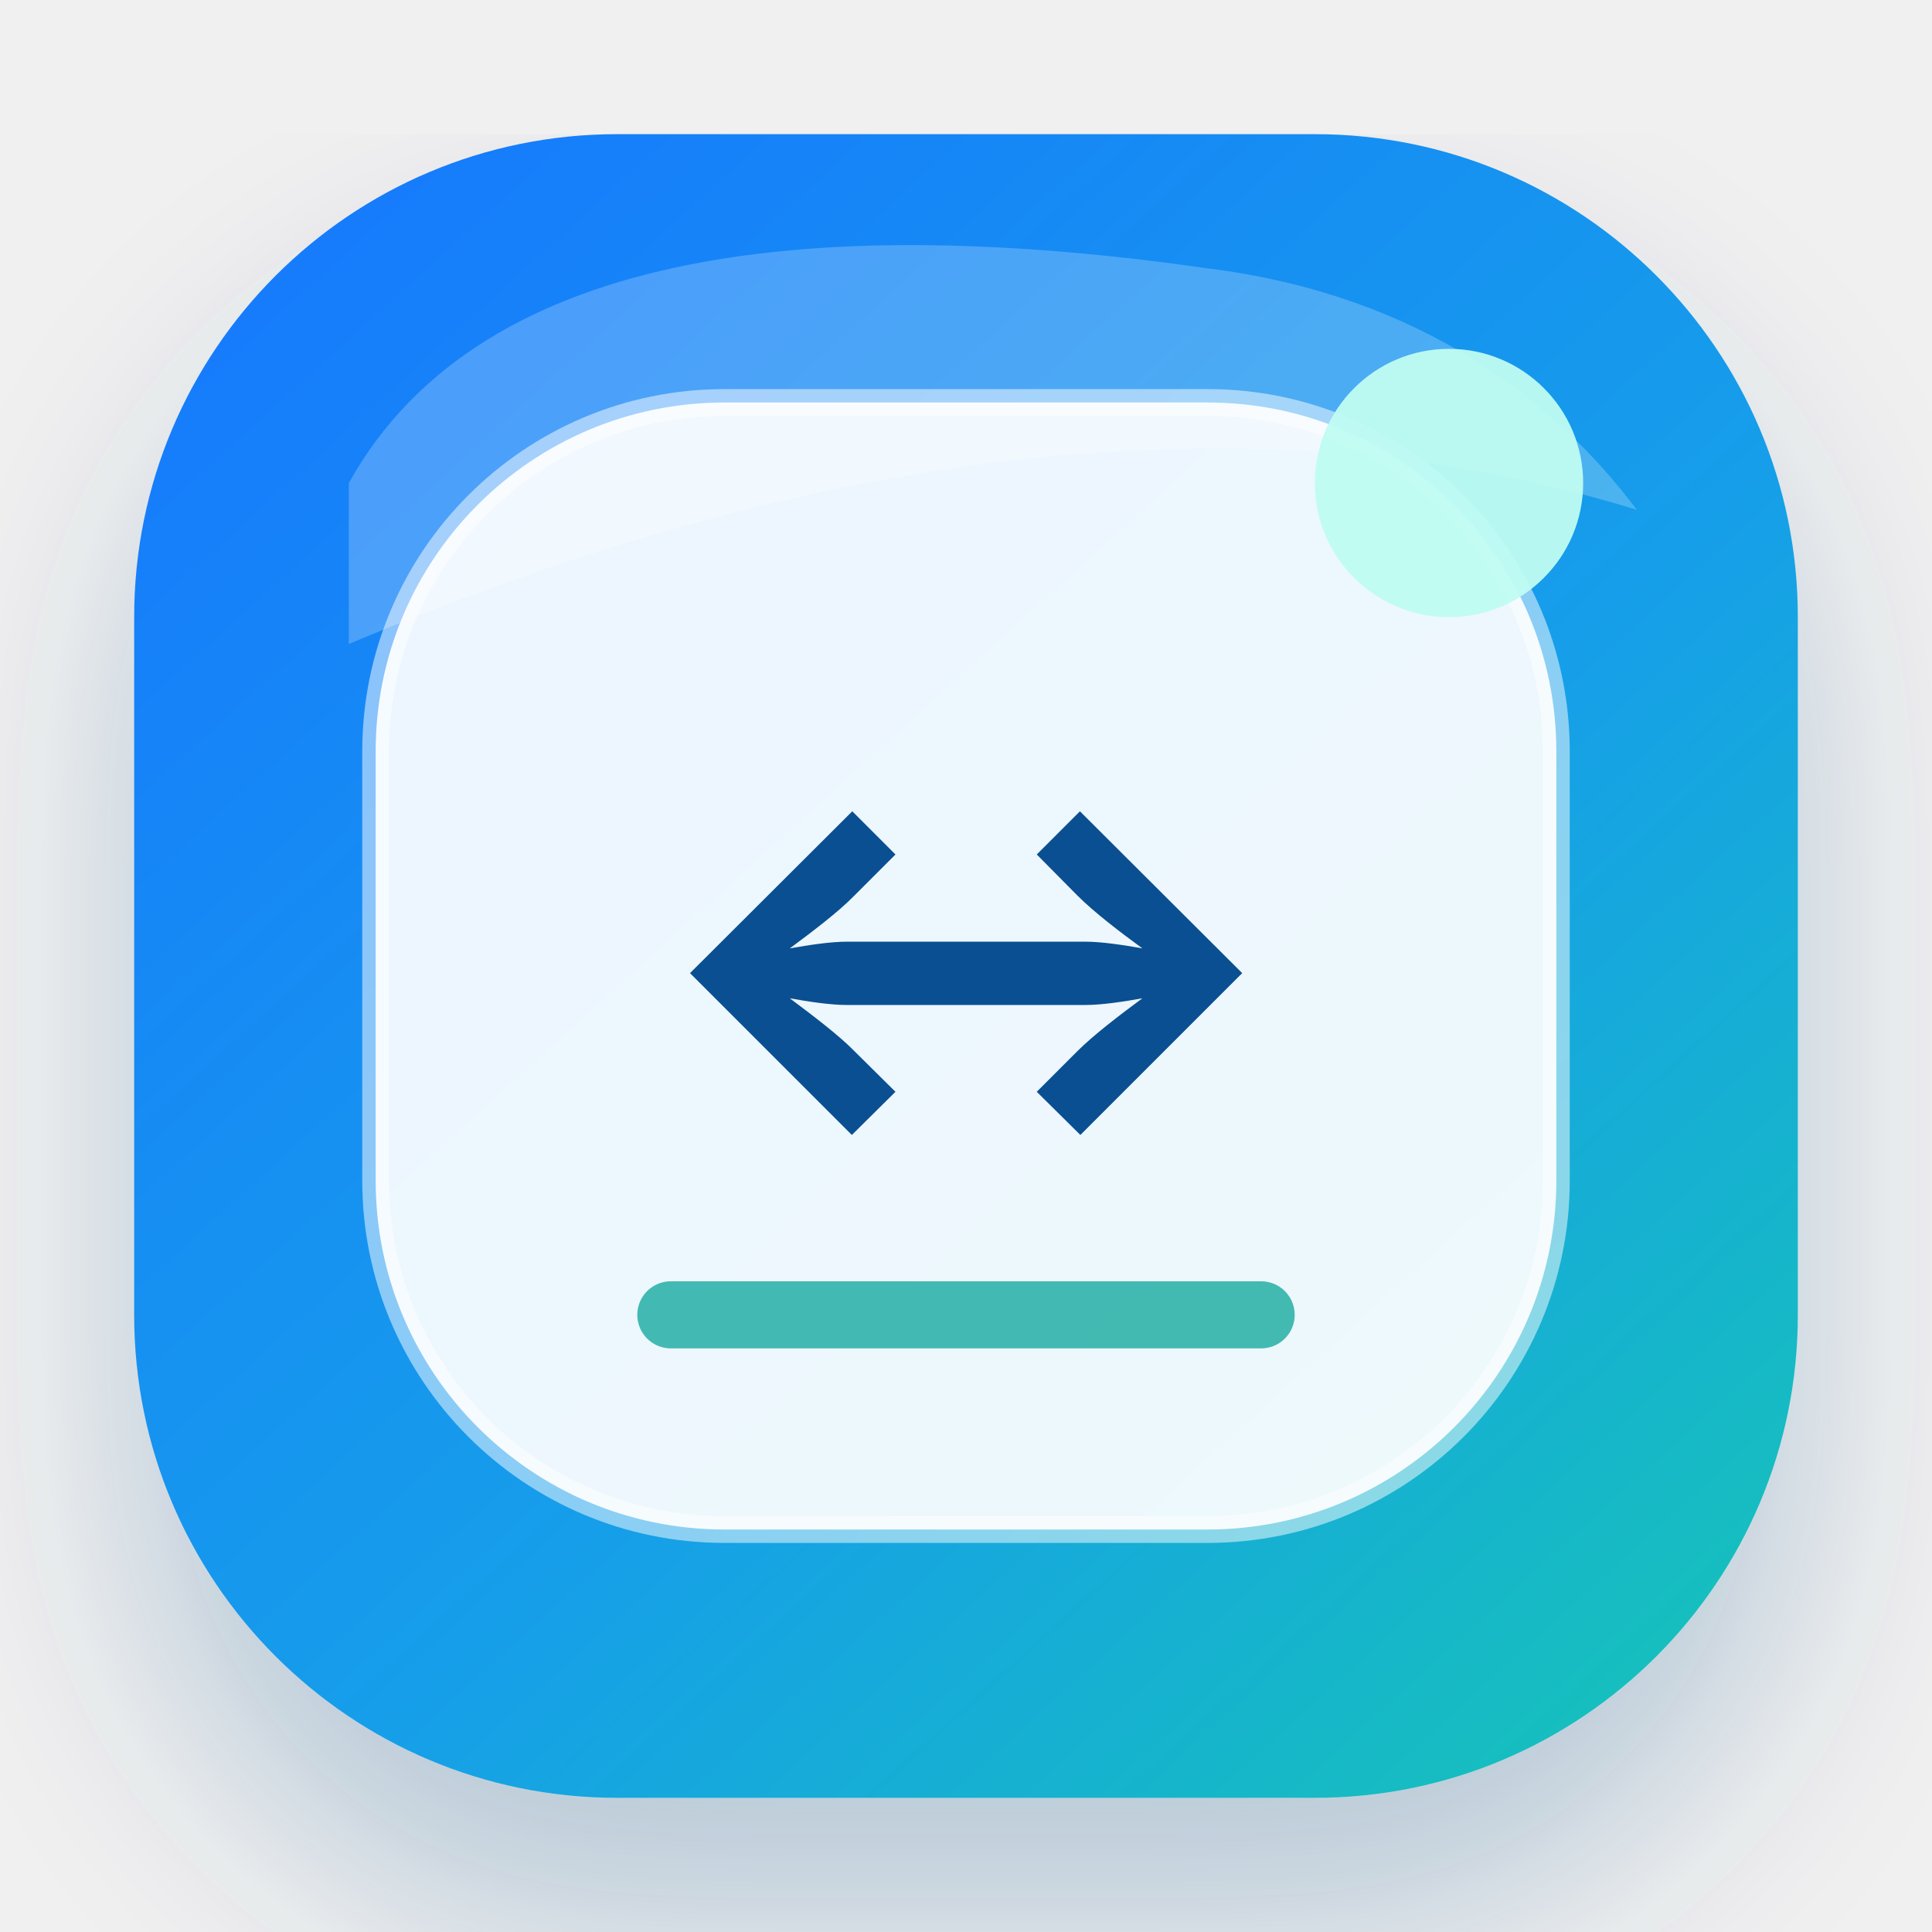
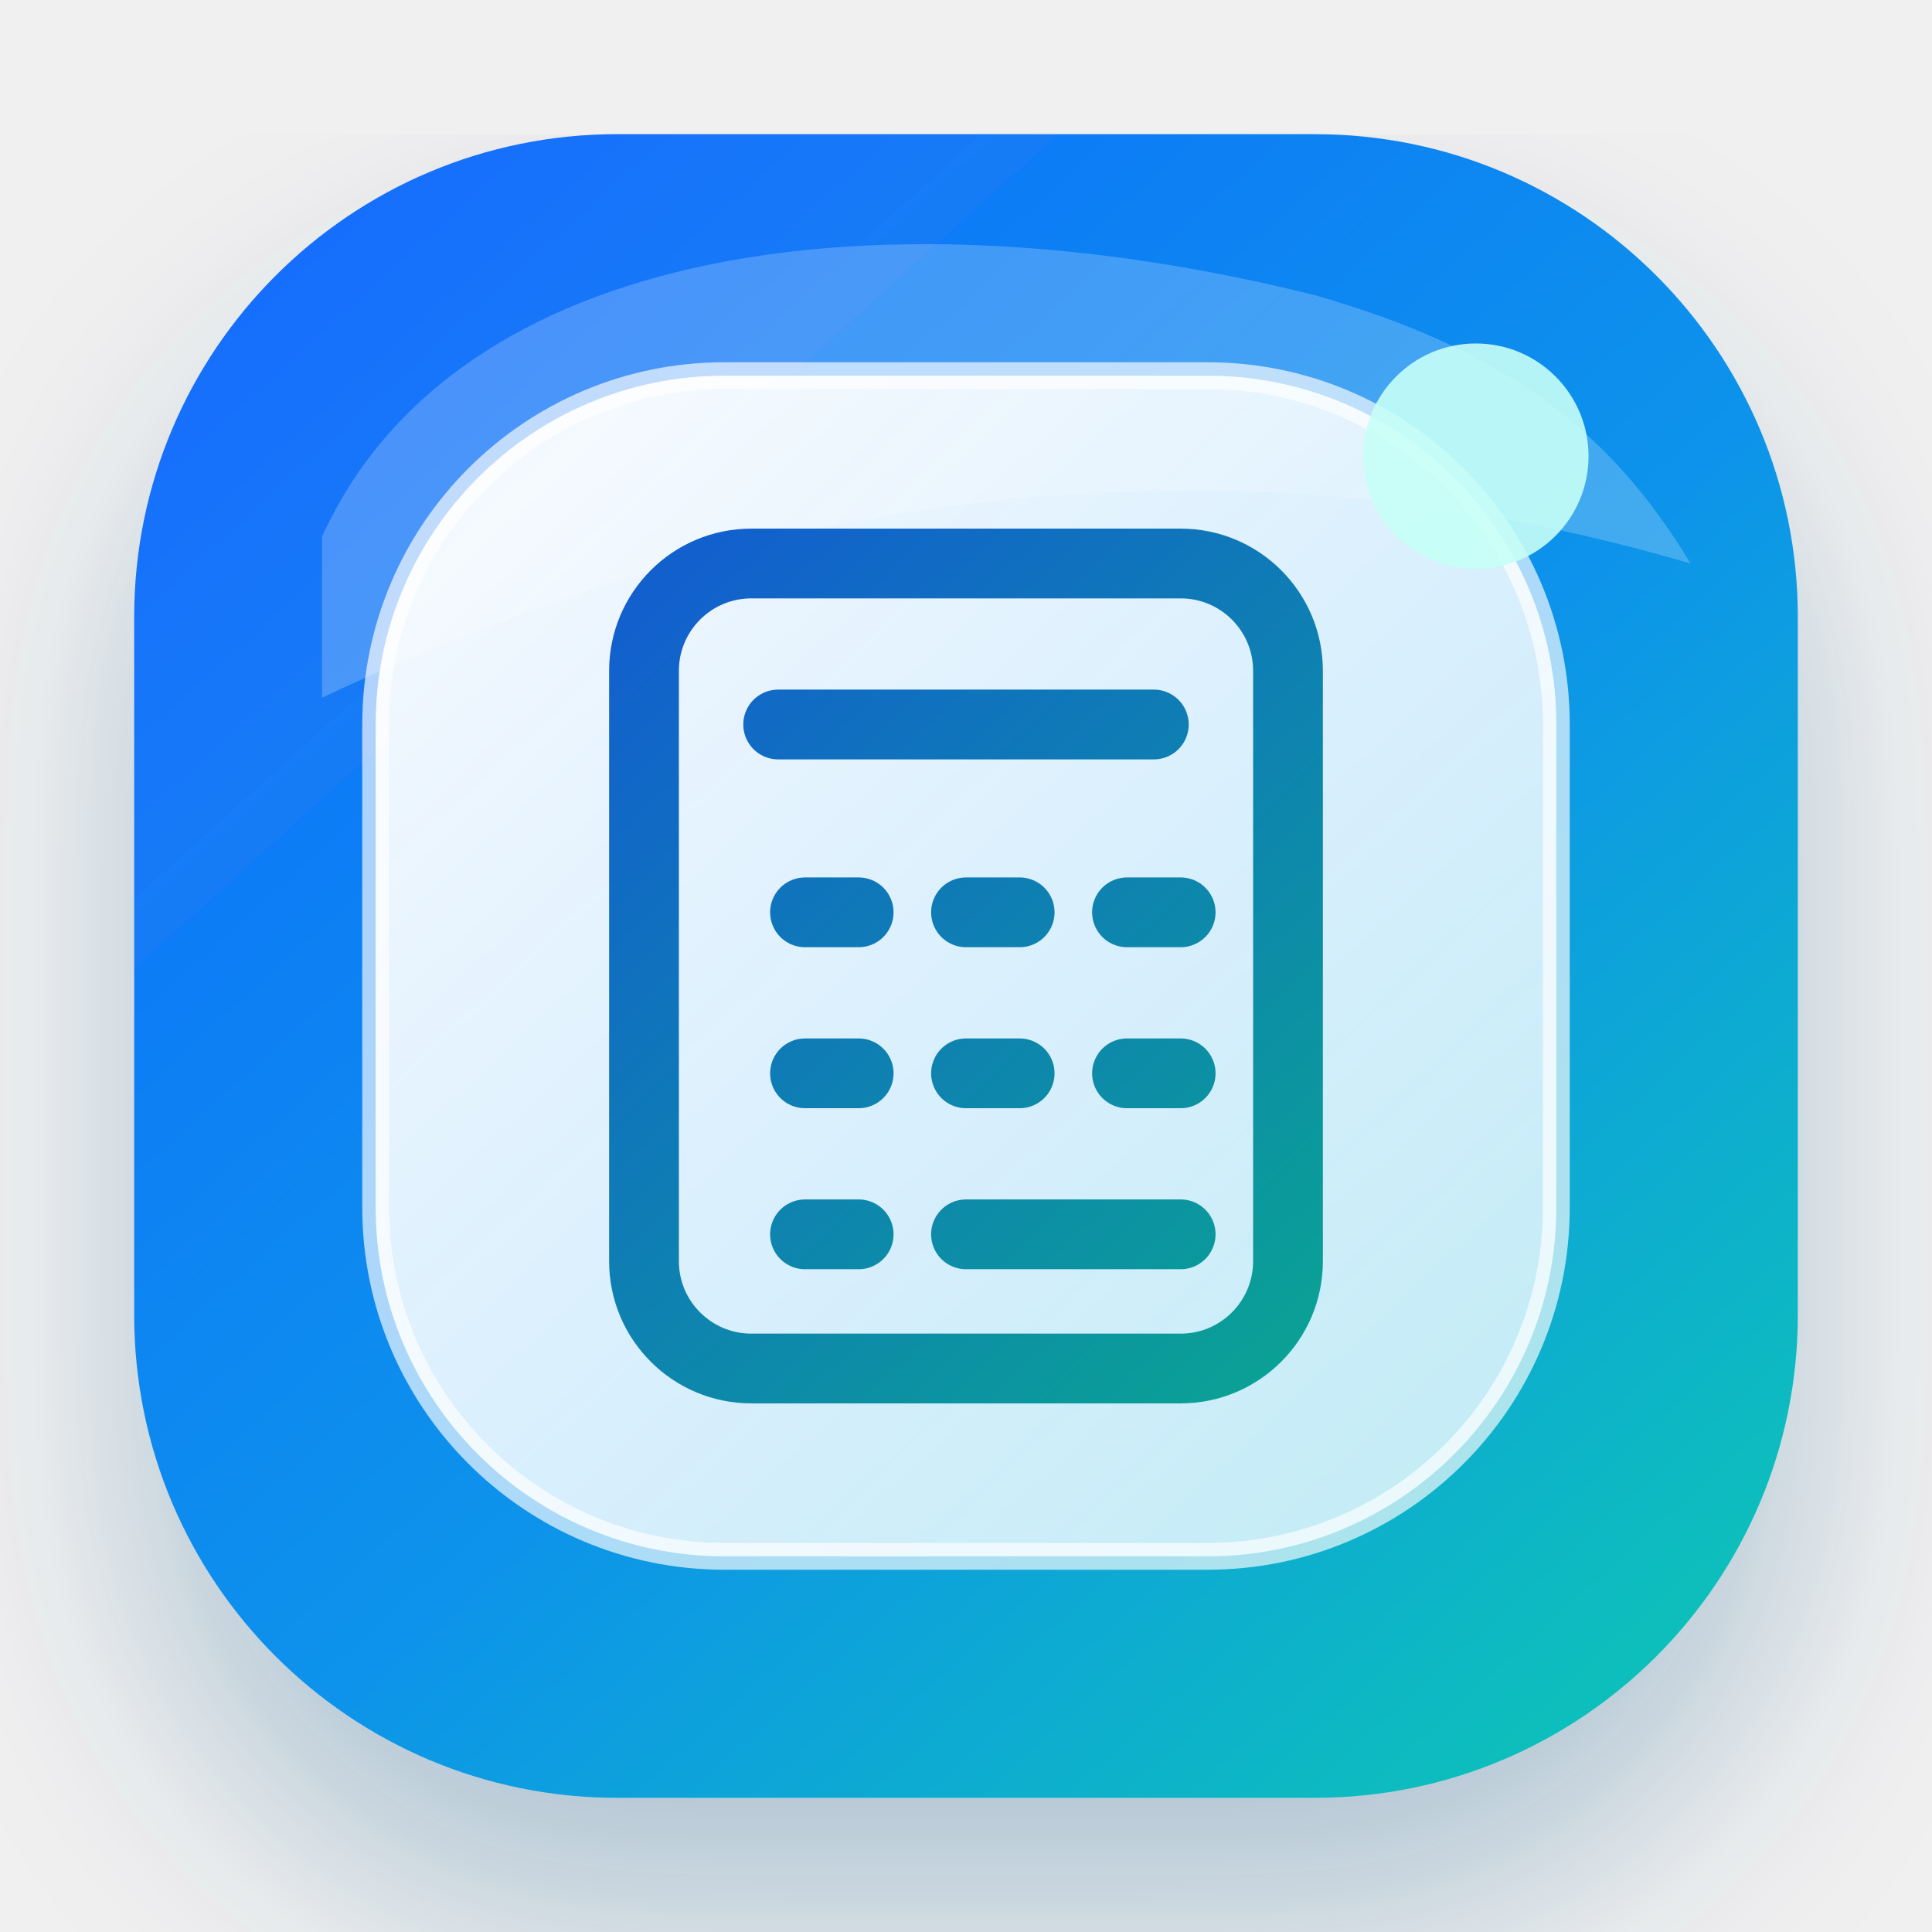
- <svg xmlns="http://www.w3.org/2000/svg" viewBox="0 0 72 72" role="img" aria-label="Image Resizer">
+ <svg xmlns="http://www.w3.org/2000/svg" viewBox="0 0 72 72" role="img" aria-label="Image Image Percent">
  <defs>
-     <linearGradient id="g" x1="7" y1="4" x2="66" y2="69" gradientUnits="userSpaceOnUse">
-       <stop stop-color="#1976ff" />
-       <stop offset=".56" stop-color="#159eea" />
+     <linearGradient id="bg" x1="8" y1="5" x2="64" y2="67" gradientUnits="userSpaceOnUse">
+       <stop stop-color="#1769ff" />
+       <stop offset=".55" stop-color="#0b93eb" />
      <stop offset="1" stop-color="#12c7b3" />
    </linearGradient>
-     <linearGradient id="glass" x1="16" y1="12" x2="58" y2="61">
-       <stop stop-color="#fff" stop-opacity=".92" />
-       <stop offset="1" stop-color="#eaf8ff" stop-opacity=".74" />
+     <linearGradient id="glass" x1="17" y1="15" x2="57" y2="58" gradientUnits="userSpaceOnUse">
+       <stop stop-color="#ffffff" stop-opacity=".96" />
+       <stop offset="1" stop-color="#e8f8ff" stop-opacity=".82" />
    </linearGradient>
-     <filter id="s" x="-30%" y="-30%" width="160%" height="170%">
-       <feDropShadow dx="0" dy="5" stdDeviation="4" flood-color="#0b4d8a" flood-opacity=".23" />
+     <linearGradient id="ink" x1="23" y1="23" x2="50" y2="51" gradientUnits="userSpaceOnUse">
+       <stop stop-color="#125fce" />
+       <stop offset="1" stop-color="#0aa493" />
+     </linearGradient>
+     <filter id="ds" x="-30%" y="-30%" width="160%" height="175%">
+       <feDropShadow dx="0" dy="5" stdDeviation="4" flood-color="#0c4d84" flood-opacity=".25" />
    </filter>
  </defs>
-   <rect x="5" y="5" width="62" height="62" rx="18" fill="url(#g)" filter="url(#s)" />
-   <path d="M13 18C18 9 31 8 45 10c8 1 13 5 16 9-13-4-29-3-48 5z" fill="#fff" opacity=".23" />
-   <rect x="14" y="15" width="44" height="42" rx="13" fill="url(#glass)" stroke="#fff" stroke-opacity=".5" />
-   <circle cx="54" cy="18" r="5" fill="#bffcf2" opacity=".95" />
-   <text x="36" y="42" text-anchor="middle" font-family="Inter,Segoe UI,Arial,sans-serif" font-size="18" font-weight="800" fill="#0a4f91">↔</text>
-   <path d="M25 49h22" stroke="#12a99d" stroke-width="2.5" stroke-linecap="round" opacity=".78" />
+   <rect x="5" y="5" width="62" height="62" rx="18" fill="url(#bg)" filter="url(#ds)" />
+   <path d="M12 20C17 9 33 7 49 11c7 2 11 5 14 10-17-5-34-3-51 5z" fill="#fff" opacity=".22" />
+   <rect x="14" y="14" width="44" height="44" rx="13" fill="url(#glass)" stroke="#fff" stroke-opacity=".66" />
+   <circle cx="55" cy="17" r="4.2" fill="#c7fff7" opacity=".9" />
+   <g fill="none" stroke="url(#ink)" stroke-width="2.6" stroke-linecap="round" stroke-linejoin="round">
+     <rect x="24" y="21" width="24" height="30" rx="4" />
+     <path d="M29 27h14M30 34h2M36 34h2M42 34h2M30 40h2M36 40h2M42 40h2M30 46h2M36 46h8" />
+   </g>
</svg>
